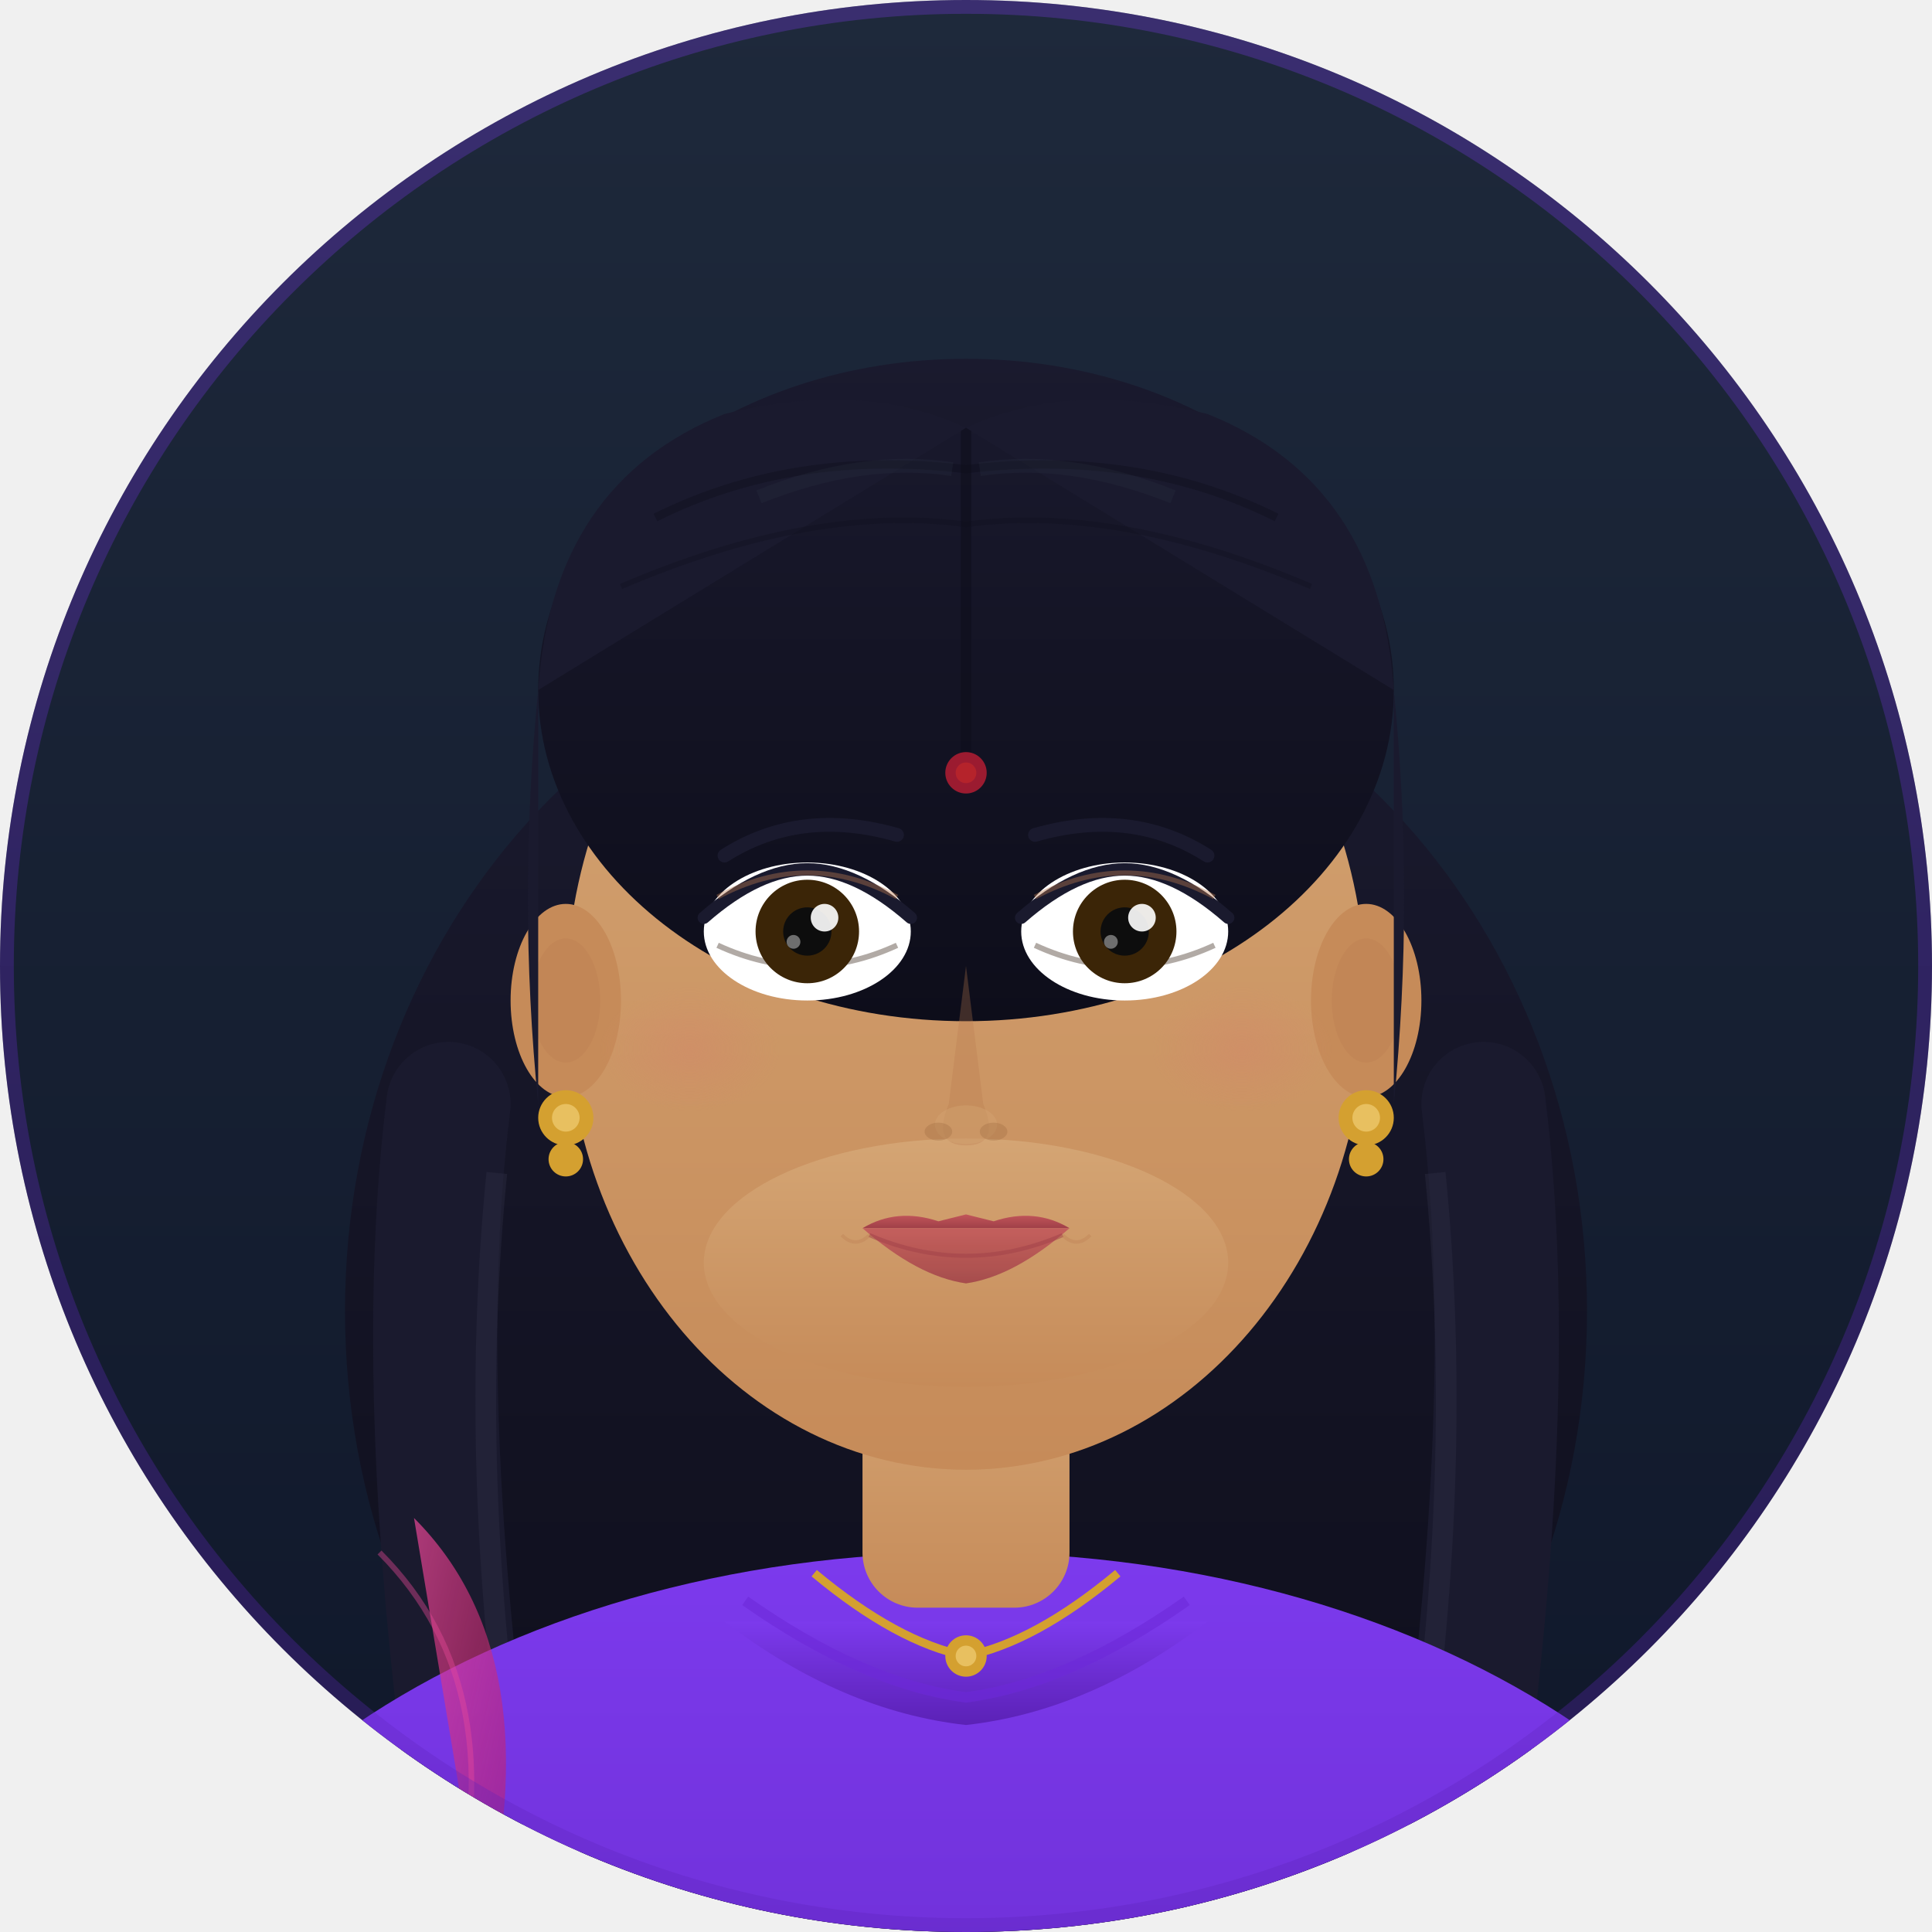
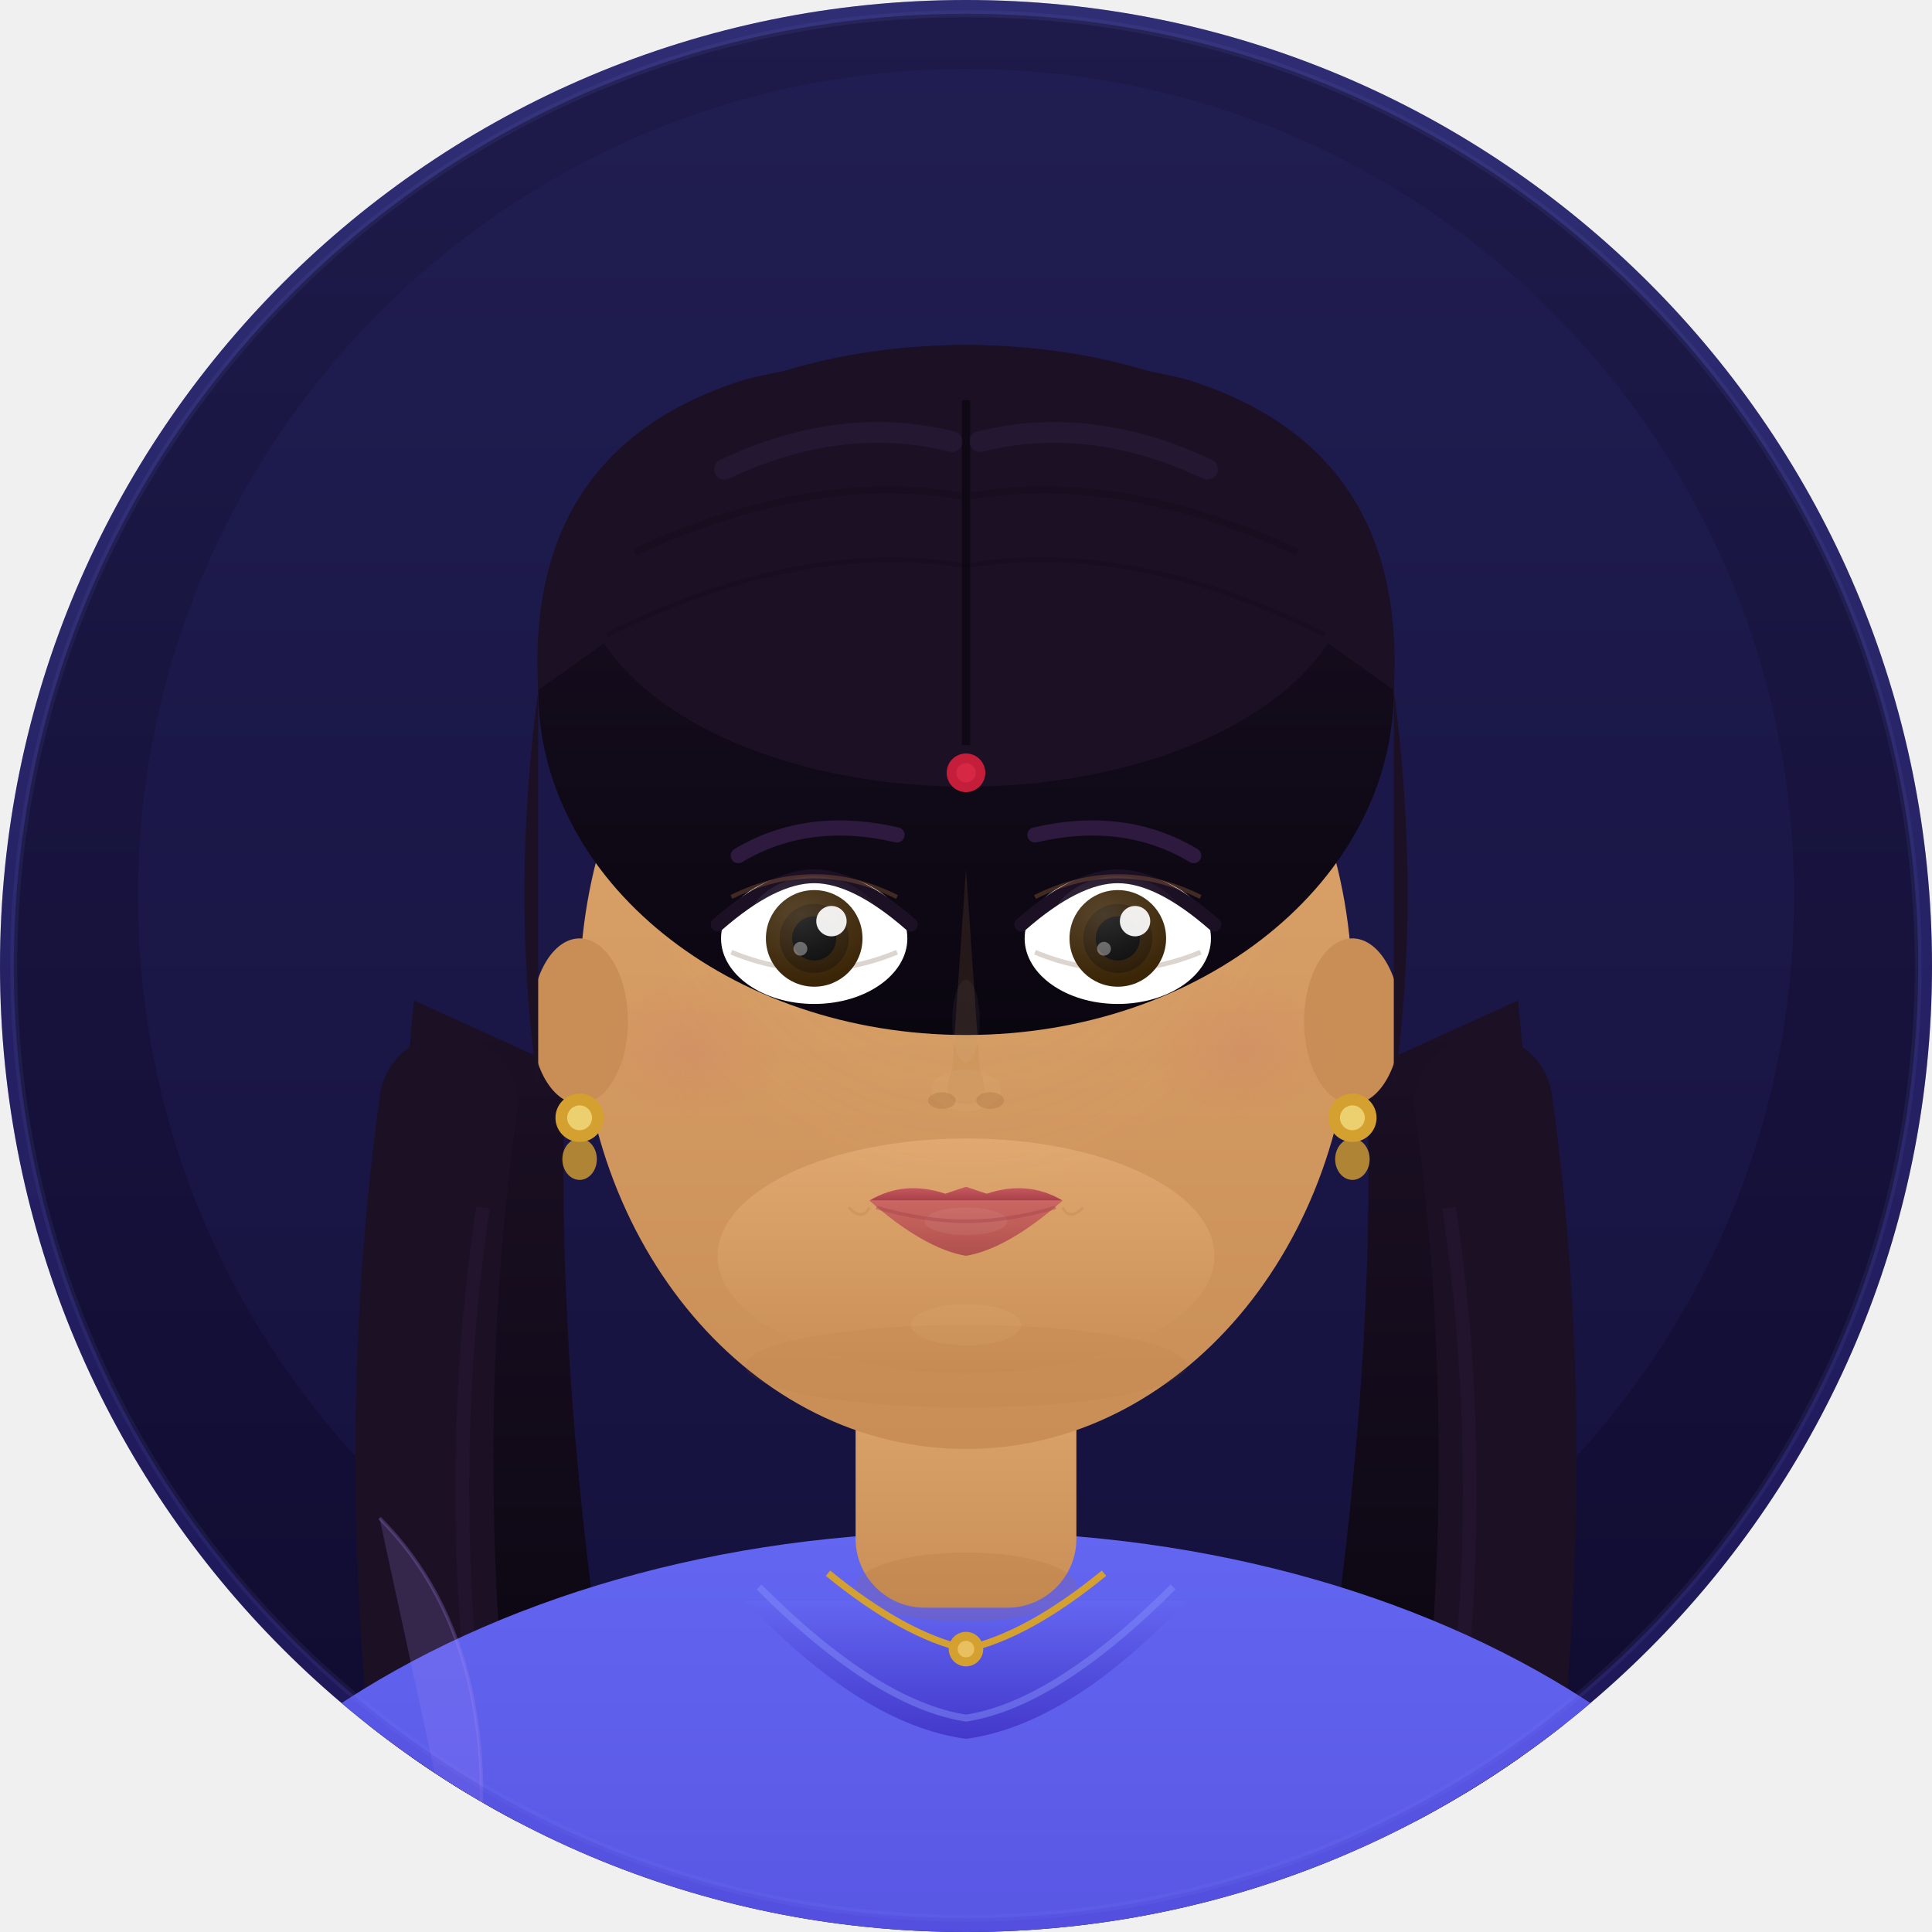
<svg xmlns="http://www.w3.org/2000/svg" viewBox="0 0 280 280" width="280" height="280">
  <defs>
    <clipPath id="circle-clip">
      <circle cx="140" cy="140" r="140" />
    </clipPath>
    <linearGradient id="bg-grad" x1="0" y1="0" x2="0" y2="1">
-       <stop offset="0%" stop-color="#1e293b" />
-       <stop offset="100%" stop-color="#0f172a" />
+       <stop offset="0%" stop-color="#1e1b4b" />
+       <stop offset="100%" stop-color="#0f0a2e" />
    </linearGradient>
-     <linearGradient id="skin-grad" x1="0.5" y1="0" x2="0.5" y2="1">
-       <stop offset="0%" stop-color="#D4A574" />
-       <stop offset="100%" stop-color="#C68B59" />
+     <linearGradient id="skin" x1="0.5" y1="0" x2="0.5" y2="1">
+       <stop offset="0%" stop-color="#e0a870" />
+       <stop offset="100%" stop-color="#c88e55" />
    </linearGradient>
-     <linearGradient id="hair-grad" x1="0.5" y1="0" x2="0.5" y2="1">
-       <stop offset="0%" stop-color="#1a1a2e" />
-       <stop offset="100%" stop-color="#0d0d1a" />
+     <linearGradient id="skin-shadow" x1="0.5" y1="0" x2="0.5" y2="1">
+       <stop offset="0%" stop-color="#b87840" />
+       <stop offset="100%" stop-color="#a06830" />
    </linearGradient>
-     <linearGradient id="blouse-grad" x1="0" y1="0" x2="0" y2="1">
-       <stop offset="0%" stop-color="#7c3aed" />
-       <stop offset="100%" stop-color="#5b21b6" />
+     <linearGradient id="hair" x1="0.5" y1="0" x2="0.5" y2="1">
+       <stop offset="0%" stop-color="#1c1025" />
+       <stop offset="100%" stop-color="#0a0610" />
    </linearGradient>
-     <linearGradient id="dupatta-grad" x1="0" y1="0" x2="1" y2="1">
-       <stop offset="0%" stop-color="#ec4899" stop-opacity="0.7" />
-       <stop offset="100%" stop-color="#be185d" stop-opacity="0.5" />
+     <linearGradient id="hair-hi" x1="0" y1="0" x2="1" y2="1">
+       <stop offset="0%" stop-color="#3d2855" stop-opacity="0.5" />
+       <stop offset="100%" stop-color="#1c1025" stop-opacity="0" />
    </linearGradient>
-     <linearGradient id="lip-grad" x1="0.5" y1="0" x2="0.5" y2="1">
-       <stop offset="0%" stop-color="#C2555A" />
-       <stop offset="100%" stop-color="#A04048" />
+     <linearGradient id="blouse" x1="0" y1="0" x2="0" y2="1">
+       <stop offset="0%" stop-color="#6366f1" />
+       <stop offset="100%" stop-color="#4338ca" />
    </linearGradient>
-     <radialGradient id="cheek-l" cx="0.5" cy="0.5" r="0.5">
-       <stop offset="0%" stop-color="#D4846A" stop-opacity="0.4" />
-       <stop offset="100%" stop-color="#D4846A" stop-opacity="0" />
+     <linearGradient id="lips" x1="0.5" y1="0" x2="0.5" y2="1">
+       <stop offset="0%" stop-color="#c85a60" />
+       <stop offset="100%" stop-color="#a84048" />
+     </linearGradient>
+     <radialGradient id="blush-l" cx="0.5" cy="0.5" r="0.5">
+       <stop offset="0%" stop-color="#d4846a" stop-opacity="0.35" />
+       <stop offset="100%" stop-color="#d4846a" stop-opacity="0" />
    </radialGradient>
-     <radialGradient id="cheek-r" cx="0.5" cy="0.5" r="0.5">
-       <stop offset="0%" stop-color="#D4846A" stop-opacity="0.4" />
-       <stop offset="100%" stop-color="#D4846A" stop-opacity="0" />
+     <radialGradient id="blush-r" cx="0.5" cy="0.5" r="0.5">
+       <stop offset="0%" stop-color="#d4846a" stop-opacity="0.35" />
+       <stop offset="100%" stop-color="#d4846a" stop-opacity="0" />
+     </radialGradient>
+     <radialGradient id="eye-glow" cx="0.4" cy="0.35" r="0.6">
+       <stop offset="0%" stop-color="white" stop-opacity="0.15" />
+       <stop offset="100%" stop-color="white" stop-opacity="0" />
+     </radialGradient>
+     <radialGradient id="face-light" cx="0.5" cy="0.3" r="0.6">
+       <stop offset="0%" stop-color="#f5d0a0" stop-opacity="0.12" />
+       <stop offset="100%" stop-color="#f5d0a0" stop-opacity="0" />
    </radialGradient>
  </defs>
  <g clip-path="url(#circle-clip)">
    <rect width="280" height="280" fill="url(#bg-grad)" />
-     <ellipse cx="140" cy="190" rx="90" ry="100" fill="url(#hair-grad)" />
-     <path d="M65 160 Q60 200 68 260" stroke="#1a1a2e" stroke-width="18" fill="none" stroke-linecap="round" />
-     <path d="M215 160 Q220 200 212 260" stroke="#1a1a2e" stroke-width="18" fill="none" stroke-linecap="round" />
-     <path d="M72 170 Q68 210 74 255" stroke="#2d2d44" stroke-width="3" fill="none" opacity="0.4" />
-     <path d="M208 170 Q212 210 206 255" stroke="#2d2d44" stroke-width="3" fill="none" opacity="0.4" />
-     <ellipse cx="140" cy="310" rx="125" ry="85" fill="url(#blouse-grad)" />
-     <path d="M105 235 Q122 248 140 250 Q158 248 175 235" fill="url(#blouse-grad)" stroke="none" />
-     <path d="M108 232 Q125 244 140 246 Q155 244 172 232" fill="none" stroke="#6d28d9" stroke-width="1.5" opacity="0.6" />
-     <path d="M60 220 Q80 240 70 280" fill="url(#dupatta-grad)" stroke="none" />
-     <path d="M55 225 Q75 245 65 280" fill="none" stroke="#ec4899" stroke-width="0.8" opacity="0.4" />
-     <rect x="125" y="195" width="30" height="38" rx="8" fill="url(#skin-grad)" />
-     <ellipse cx="140" cy="210" rx="12" ry="3" fill="#B8784D" opacity="0.2" />
-     <path d="M118 228 Q130 238 140 240 Q150 238 162 228" fill="none" stroke="#D4A030" stroke-width="1.2" />
-     <circle cx="140" cy="240" r="3" fill="#D4A030" />
-     <circle cx="140" cy="240" r="1.5" fill="#E8C060" />
-     <ellipse cx="140" cy="145" rx="58" ry="68" fill="url(#skin-grad)" />
-     <ellipse cx="140" cy="183" rx="38" ry="18" fill="url(#skin-grad)" />
-     <ellipse cx="82" cy="145" rx="8" ry="14" fill="#C68B59" />
-     <ellipse cx="82" cy="145" rx="5" ry="9" fill="#B8784D" opacity="0.25" />
-     <ellipse cx="198" cy="145" rx="8" ry="14" fill="#C68B59" />
-     <ellipse cx="198" cy="145" rx="5" ry="9" fill="#B8784D" opacity="0.25" />
-     <circle cx="82" cy="162" r="4" fill="#D4A030" />
-     <circle cx="82" cy="162" r="2" fill="#E8C060" />
-     <circle cx="82" cy="168" r="2.5" fill="#D4A030" />
-     <circle cx="198" cy="162" r="4" fill="#D4A030" />
-     <circle cx="198" cy="162" r="2" fill="#E8C060" />
-     <circle cx="198" cy="168" r="2.5" fill="#D4A030" />
-     <ellipse cx="140" cy="100" rx="62" ry="48" fill="url(#hair-grad)" />
-     <line x1="140" y1="62" x2="140" y2="110" stroke="#0d0d1a" stroke-width="1.5" opacity="0.6" />
-     <path d="M78 100 Q80 70 105 60 Q125 55 140 62" fill="#1a1a2e" />
-     <path d="M202 100 Q200 70 175 60 Q155 55 140 62" fill="#1a1a2e" />
-     <path d="M78 100 Q75 130 78 160" fill="#1a1a2e" stroke="none" />
-     <path d="M202 100 Q205 130 202 160" fill="#1a1a2e" stroke="none" />
-     <path d="M95 75 Q115 65 140 68 Q165 65 185 75" fill="none" stroke="#0d0d1a" stroke-width="1.2" opacity="0.4" />
-     <path d="M90 85 Q118 73 140 76 Q162 73 190 85" fill="none" stroke="#0d0d1a" stroke-width="0.8" opacity="0.3" />
-     <path d="M110 72 Q125 66 138 68" fill="none" stroke="#374151" stroke-width="2" opacity="0.15" />
-     <path d="M142 68 Q155 66 170 72" fill="none" stroke="#374151" stroke-width="2" opacity="0.15" />
-     <circle cx="140" cy="112" r="3" fill="#9B1B30" />
-     <circle cx="140" cy="112" r="1.5" fill="#C62828" opacity="0.6" />
-     <path d="M105 124 Q116 117 130 121" fill="none" stroke="#1a1a2e" stroke-width="2" stroke-linecap="round" />
-     <path d="M150 121 Q164 117 175 124" fill="none" stroke="#1a1a2e" stroke-width="2" stroke-linecap="round" />
-     <ellipse cx="117" cy="135" rx="15" ry="10" fill="white" />
-     <ellipse cx="163" cy="135" rx="15" ry="10" fill="white" />
-     <path d="M102 133 Q110 126 117 126 Q124 126 132 133" fill="none" stroke="#1a1a2e" stroke-width="1.8" stroke-linecap="round" />
-     <path d="M148 133 Q156 126 163 126 Q170 126 178 133" fill="none" stroke="#1a1a2e" stroke-width="1.8" stroke-linecap="round" />
-     <path d="M104 137 Q117 143 130 137" fill="none" stroke="#3d2b1f" stroke-width="0.8" opacity="0.4" />
-     <path d="M150 137 Q163 143 176 137" fill="none" stroke="#3d2b1f" stroke-width="0.8" opacity="0.4" />
-     <circle cx="117" cy="135" r="7.5" fill="#3B2507" />
-     <circle cx="163" cy="135" r="7.5" fill="#3B2507" />
-     <circle cx="117" cy="135" r="3.5" fill="#0d0d0d" />
-     <circle cx="163" cy="135" r="3.5" fill="#0d0d0d" />
-     <circle cx="119.5" cy="133" r="2" fill="white" opacity="0.9" />
-     <circle cx="165.5" cy="133" r="2" fill="white" opacity="0.9" />
-     <circle cx="115" cy="136.5" r="1" fill="white" opacity="0.4" />
-     <circle cx="161" cy="136.5" r="1" fill="white" opacity="0.4" />
-     <path d="M104 130 Q117 123 130 130" fill="none" stroke="#B8784D" stroke-width="0.7" opacity="0.4" />
-     <path d="M150 130 Q163 123 176 130" fill="none" stroke="#B8784D" stroke-width="0.7" opacity="0.4" />
-     <path d="M140 140 L137.5 160 Q135 166 140 166 Q145 166 142.5 160 Z" fill="#B8784D" opacity="0.3" />
-     <ellipse cx="140" cy="163" rx="4.5" ry="2.8" fill="#D4A574" opacity="0.4" />
-     <ellipse cx="136" cy="164" rx="2" ry="1.3" fill="#A06D42" opacity="0.35" />
-     <ellipse cx="144" cy="164" rx="2" ry="1.3" fill="#A06D42" opacity="0.35" />
-     <ellipse cx="100" cy="152" rx="13" ry="9" fill="url(#cheek-l)" />
-     <ellipse cx="180" cy="152" rx="13" ry="9" fill="url(#cheek-r)" />
-     <path d="M125 178 Q130 175 136 177 L140 176 L144 177 Q150 175 155 178" fill="url(#lip-grad)" stroke="none" />
-     <path d="M125 178 Q133 185 140 186 Q147 185 155 178" fill="url(#lip-grad)" stroke="none" opacity="0.85" />
-     <path d="M126 179 Q133 182 140 182 Q147 182 154 179" fill="none" stroke="#A04048" stroke-width="0.6" opacity="0.5" />
-     <path d="M122 179 Q124 181 126 179" fill="none" stroke="#B8784D" stroke-width="0.5" opacity="0.3" />
-     <path d="M154 179 Q156 181 158 179" fill="none" stroke="#B8784D" stroke-width="0.5" opacity="0.3" />
+     <circle cx="140" cy="130" r="120" fill="#312e81" opacity="0.15" />
+     <path d="M60 145 Q55 195 60 260 L90 260 Q80 200 82 155 Z" fill="url(#hair)" />
+     <path d="M220 145 Q225 195 220 260 L190 260 Q200 200 198 155 Z" fill="url(#hair)" />
+     <path d="M65 160 Q58 210 65 265" stroke="#1c1025" stroke-width="20" fill="none" stroke-linecap="round" />
+     <path d="M215 160 Q222 210 215 265" stroke="#1c1025" stroke-width="20" fill="none" stroke-linecap="round" />
+     <path d="M70 175 Q64 215 70 258" stroke="#2a1d3d" stroke-width="2" fill="none" opacity="0.3" />
+     <path d="M210 175 Q216 215 210 258" stroke="#2a1d3d" stroke-width="2" fill="none" opacity="0.3" />
+     <ellipse cx="140" cy="310" rx="130" ry="88" fill="url(#blouse)" />
+     <path d="M108 232 Q125 250 140 252 Q155 250 172 232" fill="url(#blouse)" />
+     <path d="M110 230 Q127 247 140 249 Q153 247 170 230" fill="none" stroke="#818cf8" stroke-width="1" opacity="0.5" />
+     <path d="M55 220 Q75 240 68 280" fill="#a78bfa" fill-opacity="0.18" stroke="#a78bfa" stroke-width="0.5" stroke-opacity="0.25" />
+     <rect x="124" y="195" width="32" height="38" rx="10" fill="url(#skin)" />
+     <ellipse cx="140" cy="230" rx="16" ry="5" fill="#a06830" opacity="0.15" />
+     <path d="M120 228 Q131 237 140 239 Q149 237 160 228" fill="none" stroke="#d4a030" stroke-width="1" />
+     <circle cx="140" cy="239" r="2.5" fill="#d4a030" />
+     <circle cx="140" cy="239" r="1.2" fill="#e8c060" />
+     <ellipse cx="140" cy="144" rx="56" ry="66" fill="url(#skin)" />
+     <ellipse cx="140" cy="182" rx="36" ry="17" fill="url(#skin)" />
+     <ellipse cx="140" cy="135" rx="45" ry="50" fill="url(#face-light)" />
+     <ellipse cx="140" cy="192" rx="8" ry="3" fill="#f0c888" opacity="0.1" />
+     <ellipse cx="84" cy="148" rx="7" ry="12" fill="#c88e55" />
+     <ellipse cx="196" cy="148" rx="7" ry="12" fill="#c88e55" />
+     <circle cx="84" cy="162" r="3.5" fill="#d4a030" />
+     <circle cx="84" cy="162" r="1.8" fill="#ecd070" />
+     <ellipse cx="84" cy="168" rx="2.5" ry="3" fill="#d4a030" opacity="0.8" />
+     <circle cx="196" cy="162" r="3.5" fill="#d4a030" />
+     <circle cx="196" cy="162" r="1.8" fill="#ecd070" />
+     <ellipse cx="196" cy="168" rx="2.5" ry="3" fill="#d4a030" opacity="0.8" />
+     <ellipse cx="140" cy="100" rx="62" ry="50" fill="url(#hair)" />
+     <ellipse cx="140" cy="82" rx="56" ry="32" fill="#1c1025" />
+     <line x1="140" y1="58" x2="140" y2="108" stroke="#0a0610" stroke-width="1.2" opacity="0.7" />
+     <path d="M78 100 Q76 65 108 55 Q128 50 140 56" fill="#1c1025" />
+     <path d="M78 100 Q74 130 78 158" fill="#1c1025" />
+     <path d="M202 100 Q204 65 172 55 Q152 50 140 56" fill="#1c1025" />
+     <path d="M202 100 Q206 130 202 158" fill="#1c1025" />
+     <path d="M105 68 Q122 60 138 64" fill="none" stroke="#4a3568" stroke-width="3" opacity="0.18" stroke-linecap="round" />
+     <path d="M142 64 Q158 60 175 68" fill="none" stroke="#4a3568" stroke-width="3" opacity="0.18" stroke-linecap="round" />
+     <path d="M92 80 Q118 68 140 72 Q162 68 188 80" fill="none" stroke="#0a0610" stroke-width="1" opacity="0.25" />
+     <path d="M88 92 Q116 78 140 82 Q164 78 192 92" fill="none" stroke="#0a0610" stroke-width="0.7" opacity="0.18" />
+     <circle cx="140" cy="112" r="2.8" fill="#c41e3a" />
+     <circle cx="140" cy="112" r="1.4" fill="#e83050" opacity="0.5" />
+     <path d="M107 124 Q117 118 130 121" fill="none" stroke="#2d1a3e" stroke-width="2.2" stroke-linecap="round" />
+     <path d="M150 121 Q163 118 173 124" fill="none" stroke="#2d1a3e" stroke-width="2.2" stroke-linecap="round" />
+     <ellipse cx="118" cy="136" rx="13.5" ry="9.5" fill="white" />
+     <ellipse cx="162" cy="136" rx="13.5" ry="9.5" fill="white" />
+     <path d="M104 134 Q112 127 118 127 Q124 127 132 134" fill="none" stroke="#1c1025" stroke-width="2" stroke-linecap="round" />
+     <path d="M148 134 Q156 127 162 127 Q168 127 176 134" fill="none" stroke="#1c1025" stroke-width="2" stroke-linecap="round" />
+     <path d="M106 138 Q118 143 130 138" fill="none" stroke="#8b6f5a" stroke-width="0.7" opacity="0.3" />
+     <path d="M150 138 Q162 143 174 138" fill="none" stroke="#8b6f5a" stroke-width="0.7" opacity="0.3" />
+     <circle cx="118" cy="136" r="7" fill="#3b2507" />
+     <circle cx="162" cy="136" r="7" fill="#3b2507" />
+     <circle cx="118" cy="136" r="5" fill="#2a1a05" />
+     <circle cx="162" cy="136" r="5" fill="#2a1a05" />
+     <circle cx="118" cy="136" r="3.2" fill="#080808" />
+     <circle cx="162" cy="136" r="3.2" fill="#080808" />
+     <circle cx="120.5" cy="133.5" r="2.2" fill="white" opacity="0.92" />
+     <circle cx="164.5" cy="133.5" r="2.2" fill="white" opacity="0.92" />
+     <circle cx="116" cy="137.5" r="1" fill="white" opacity="0.35" />
+     <circle cx="160" cy="137.5" r="1" fill="white" opacity="0.35" />
+     <ellipse cx="118" cy="135" rx="10" ry="8" fill="url(#eye-glow)" />
+     <ellipse cx="162" cy="135" rx="10" ry="8" fill="url(#eye-glow)" />
+     <path d="M106 130 Q118 124 130 130" fill="none" stroke="#b87840" stroke-width="0.6" opacity="0.3" />
+     <path d="M150 130 Q162 124 174 130" fill="none" stroke="#b87840" stroke-width="0.6" opacity="0.3" />
+     <path d="M140 126 L138 155 Q136 160 140 160 Q144 160 142 155 Z" fill="#b87840" opacity="0.15" />
+     <ellipse cx="140" cy="158" rx="5" ry="3" fill="#d8a870" opacity="0.25" />
+     <ellipse cx="136.5" cy="159.5" rx="2" ry="1.2" fill="#a06838" opacity="0.28" />
+     <ellipse cx="143.5" cy="159.5" rx="2" ry="1.2" fill="#a06838" opacity="0.28" />
+     <ellipse cx="140" cy="148" rx="2" ry="6" fill="white" opacity="0.04" />
+     <ellipse cx="100" cy="152" rx="14" ry="10" fill="url(#blush-l)" />
+     <ellipse cx="180" cy="152" rx="14" ry="10" fill="url(#blush-r)" />
+     <path d="M126 174 Q131 171 137 173 L140 172 L143 173 Q149 171 154 174" fill="url(#lips)" />
+     <path d="M126 174 Q134 181 140 182 Q146 181 154 174" fill="url(#lips)" opacity="0.82" />
+     <ellipse cx="140" cy="177" rx="6" ry="2" fill="white" opacity="0.06" />
+     <path d="M127 175 Q134 177 140 177 Q146 177 153 175" fill="none" stroke="#a04048" stroke-width="0.5" opacity="0.4" />
+     <path d="M123 175 Q125 177 126 175" fill="none" stroke="#b87840" stroke-width="0.4" opacity="0.25" />
+     <path d="M154 175 Q155 177 157 175" fill="none" stroke="#b87840" stroke-width="0.4" opacity="0.25" />
+     <ellipse cx="140" cy="198" rx="32" ry="6" fill="#a06830" opacity="0.08" />
  </g>
-   <circle cx="140" cy="140" r="139" fill="none" stroke="url(#blouse-grad)" stroke-width="2" opacity="0.3" />
+   <circle cx="140" cy="140" r="139" fill="none" stroke="url(#blouse)" stroke-width="2" opacity="0.25" />
+   <circle cx="140" cy="140" r="138" fill="none" stroke="#818cf8" stroke-width="1" opacity="0.08" />
</svg>
